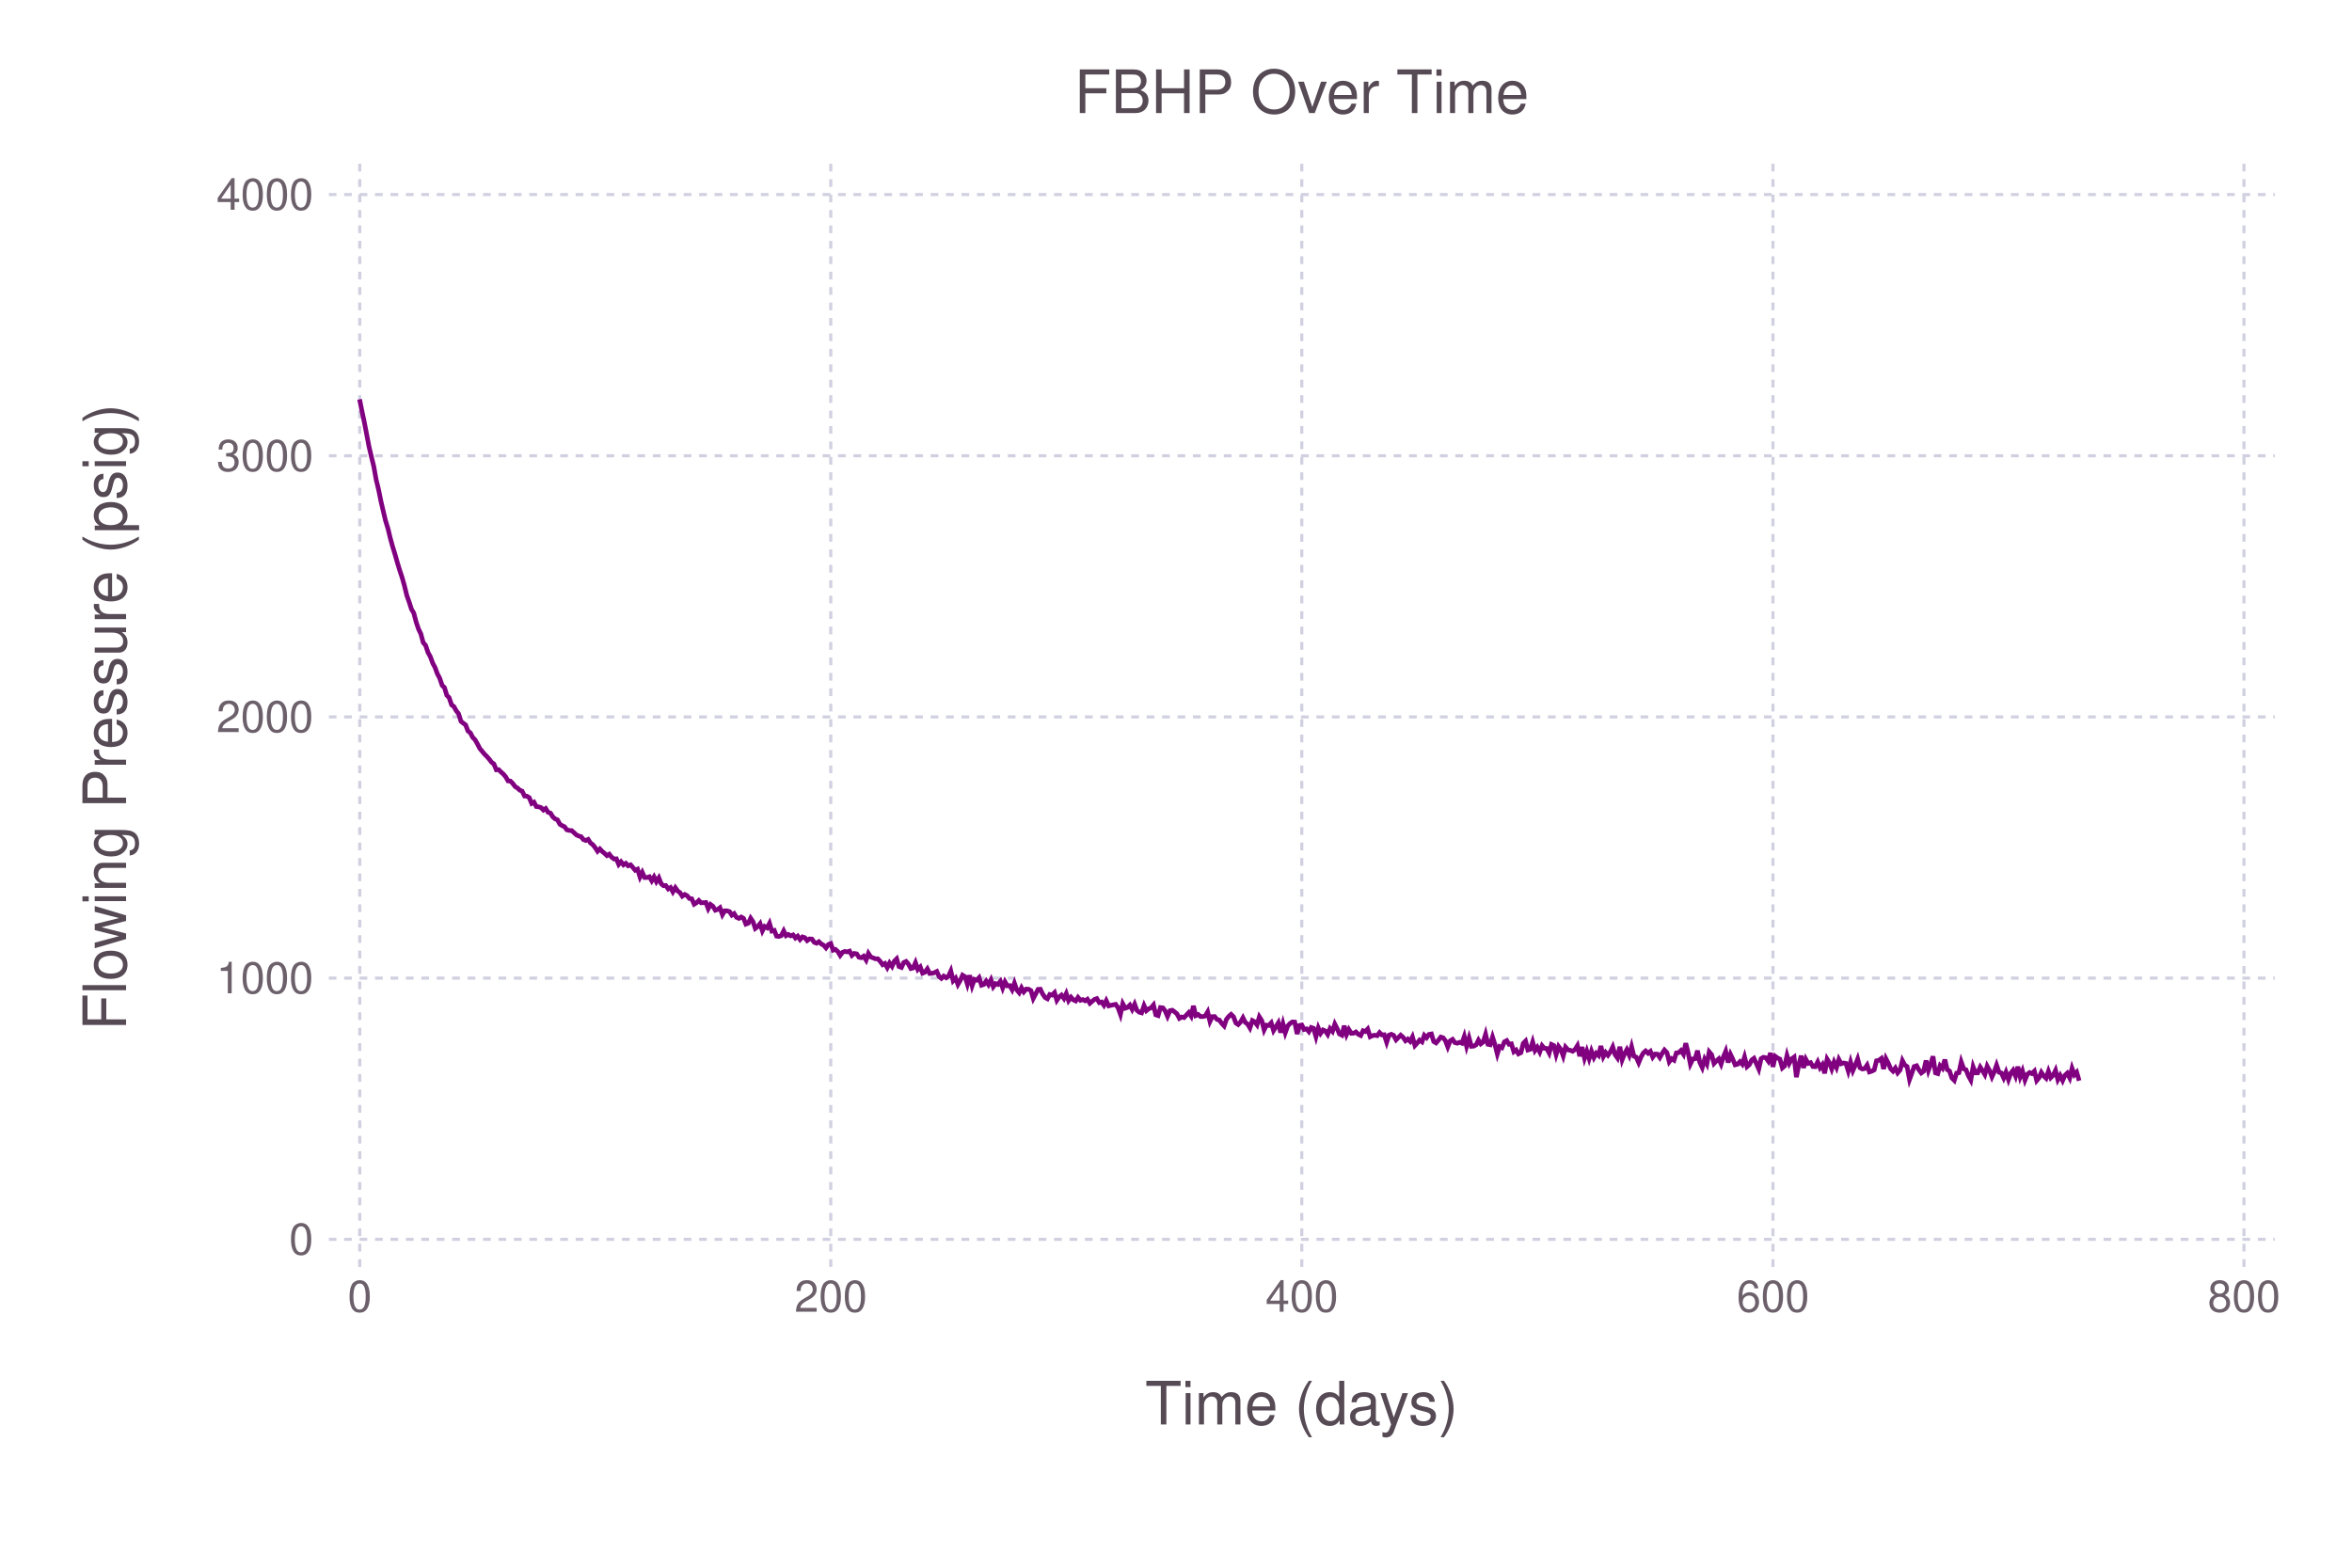
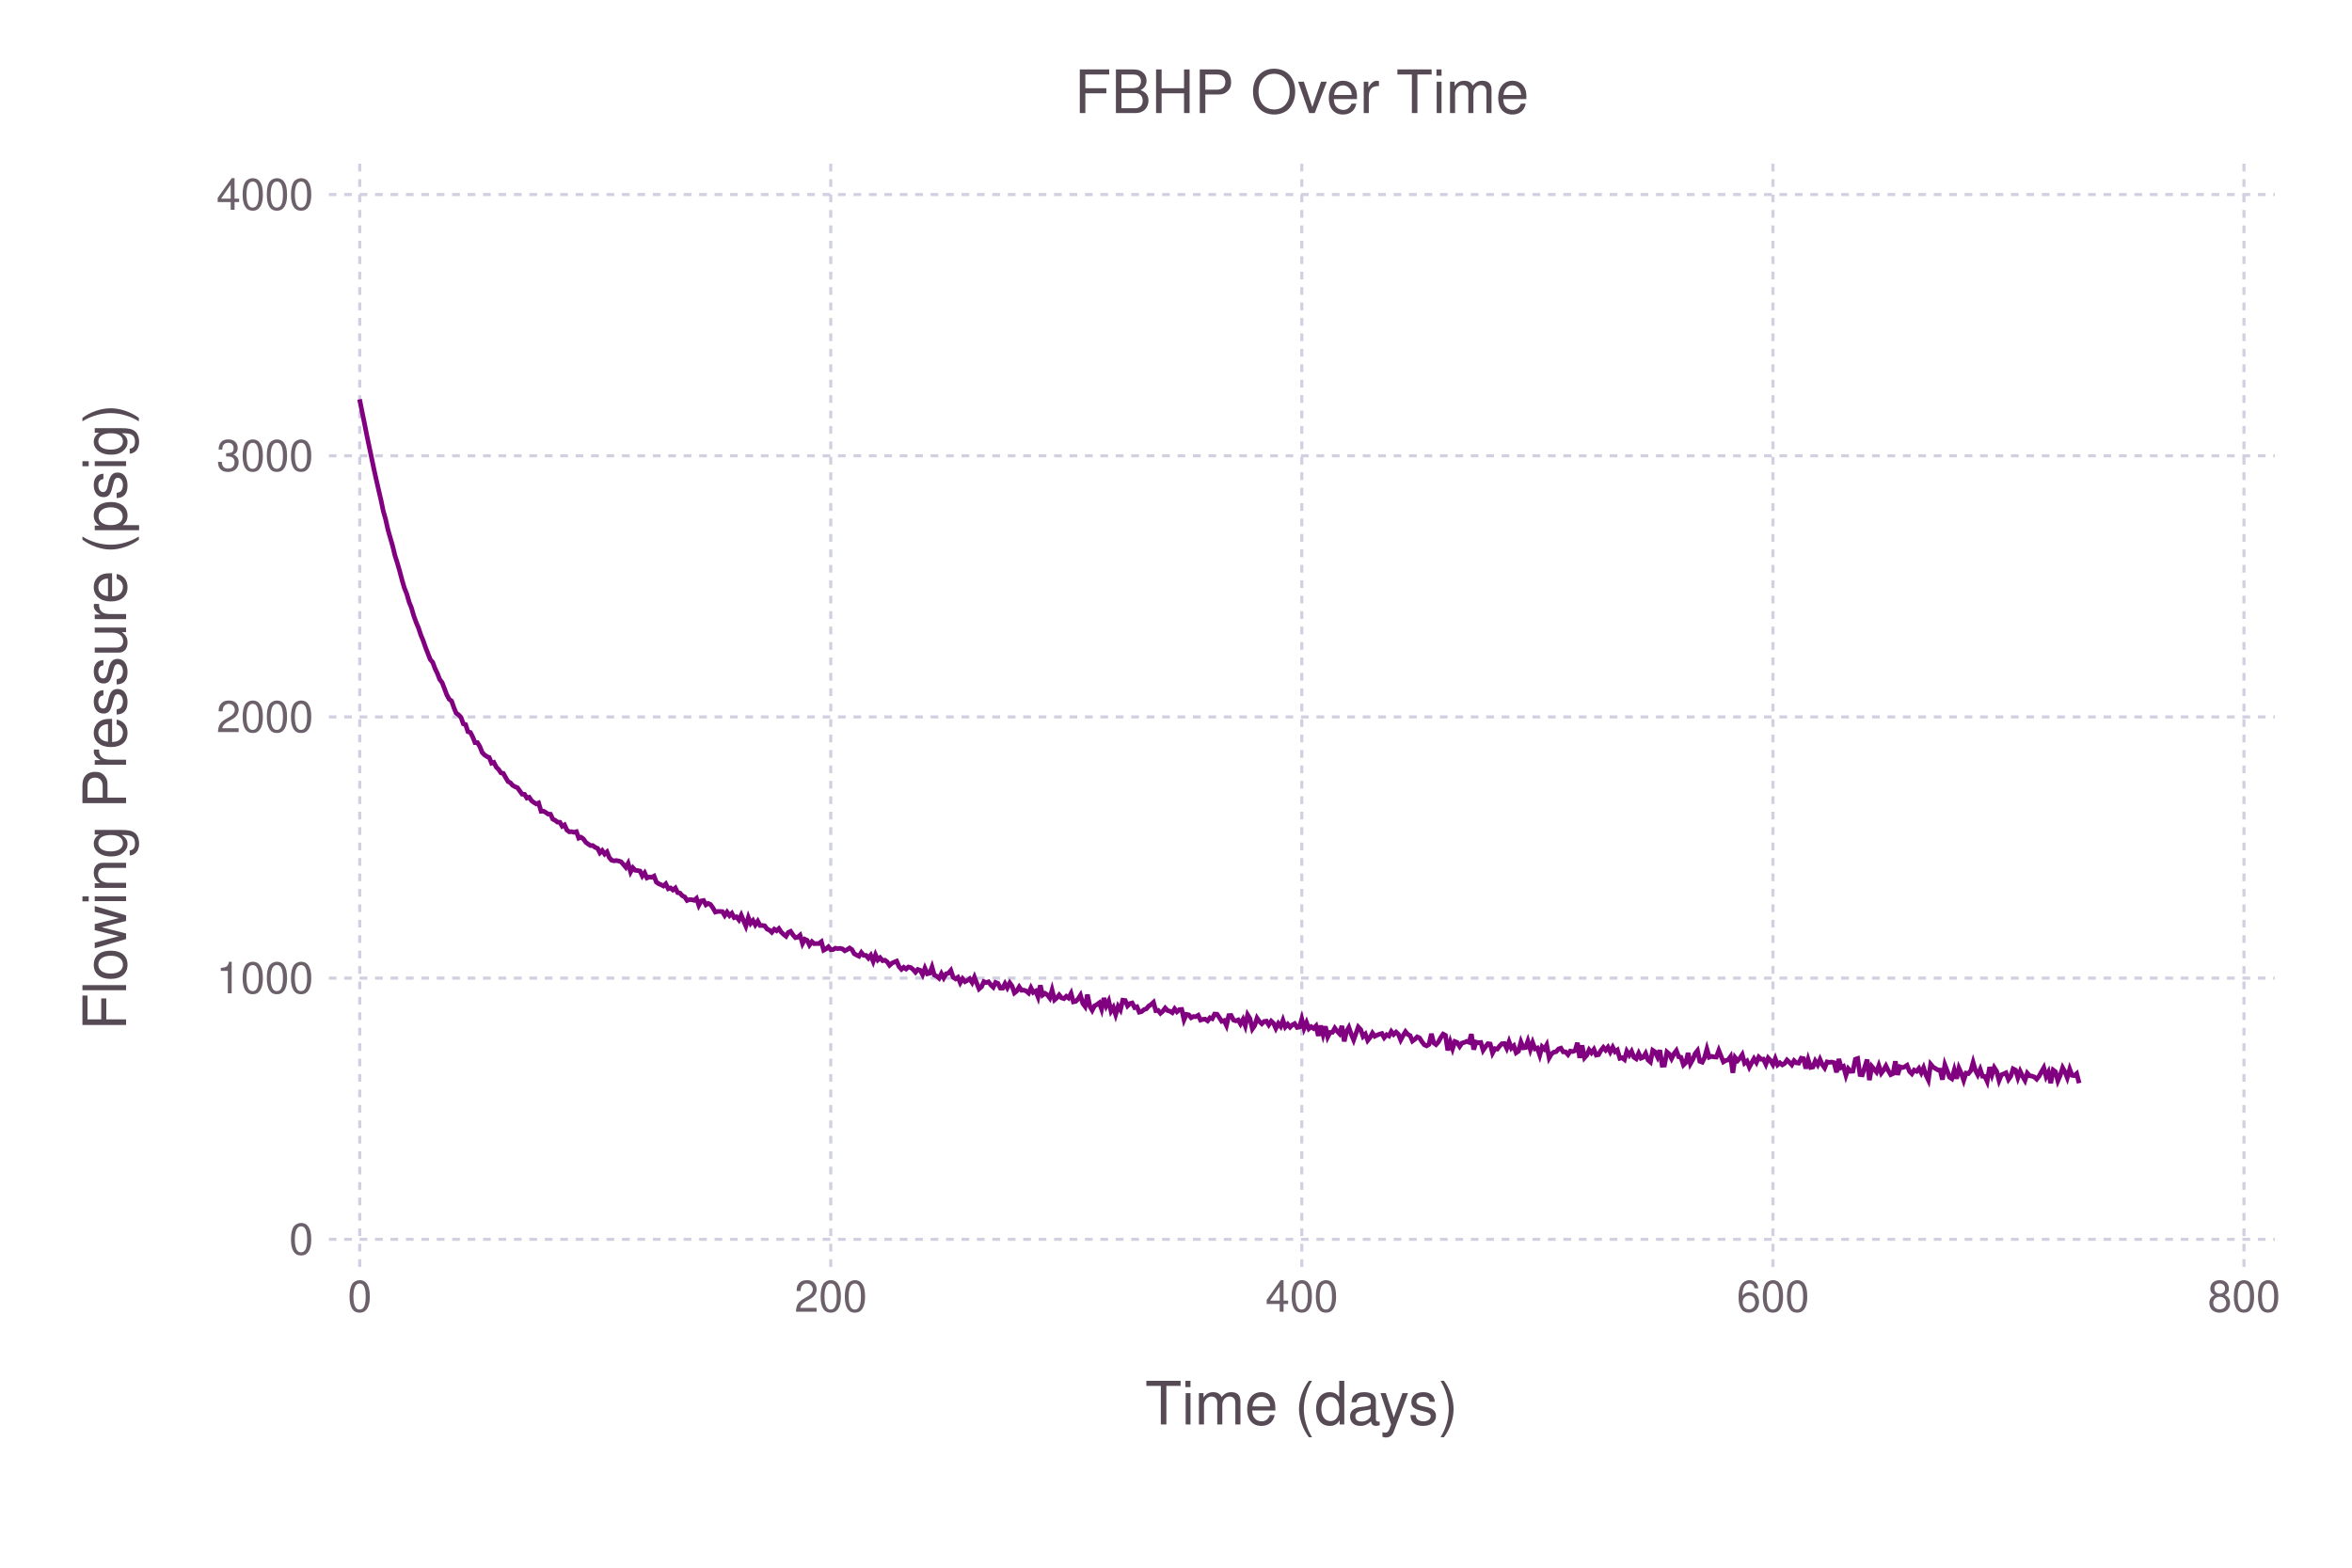
<svg xmlns="http://www.w3.org/2000/svg" version="1.2" width="152.4mm" height="101.6mm" viewBox="0 0 152.4 101.6" stroke="none" fill="#000000" stroke-width="0.3" font-size="3.88">
  <defs>
    <marker id="arrow" markerWidth="15" markerHeight="7" refX="5" refY="3.5" orient="auto" markerUnits="strokeWidth">
      <path d="M0,0 L15,3.5 L0,7 z" stroke="context-stroke" fill="context-stroke" />
    </marker>
  </defs>
-   <g class="plotroot xscalable yscalable" id="img-1de71e93-1">
-     <g font-size="3.88" font-family="'PT Sans','Helvetica Neue','Helvetica',sans-serif" fill="#564A55" stroke="#000000" stroke-opacity="0.000" id="img-1de71e93-2">
+   <g class="plotroot xscalable yscalable" id="img-34f6534d-1">
+     <g font-size="3.88" font-family="'PT Sans','Helvetica Neue','Helvetica',sans-serif" fill="#564A55" stroke="#000000" stroke-opacity="0.000" id="img-34f6534d-2">
      <g transform="translate(84.35,89.99)">
        <g class="primitive">
          <text text-anchor="middle" dy="0.6em">Time (days)</text>
        </g>
      </g>
    </g>
-     <g class="guide xlabels" font-size="2.82" font-family="'PT Sans Caption','Helvetica Neue','Helvetica',sans-serif" fill="#6C606B" id="img-1de71e93-3">
+     <g class="guide xlabels" font-size="2.82" font-family="'PT Sans Caption','Helvetica Neue','Helvetica',sans-serif" fill="#6C606B" id="img-34f6534d-3">
      <g transform="translate(23.31,83.32)">
        <g class="primitive">
          <text text-anchor="middle" dy="0.6em">0</text>
        </g>
      </g>
      <g transform="translate(53.83,83.32)">
        <g class="primitive">
          <text text-anchor="middle" dy="0.6em">200</text>
        </g>
      </g>
      <g transform="translate(84.35,83.32)">
        <g class="primitive">
          <text text-anchor="middle" dy="0.6em">400</text>
        </g>
      </g>
      <g transform="translate(114.88,83.32)">
        <g class="primitive">
          <text text-anchor="middle" dy="0.6em">600</text>
        </g>
      </g>
      <g transform="translate(145.4,83.32)">
        <g class="primitive">
          <text text-anchor="middle" dy="0.6em">800</text>
        </g>
      </g>
    </g>
-     <g clip-path="url(#img-1de71e93-4)">
-       <g id="img-1de71e93-5">
-         <g pointer-events="visible" fill="#000000" fill-opacity="0.000" stroke="#000000" stroke-opacity="0.000" class="guide background" id="img-1de71e93-6">
-           <g transform="translate(84.35,46.46)" id="img-1de71e93-7">
+     <g clip-path="url(#img-34f6534d-4)">
+       <g id="img-34f6534d-5">
+         <g pointer-events="visible" fill="#000000" fill-opacity="0.000" stroke="#000000" stroke-opacity="0.000" class="guide background" id="img-34f6534d-6">
+           <g transform="translate(84.35,46.46)" id="img-34f6534d-7">
            <path d="M-63.05,-35.85 L 63.05 -35.85 63.05 35.85 -63.05 35.85 z" class="primitive" />
          </g>
        </g>
-         <g class="guide ygridlines xfixed" stroke-dasharray="0.5,0.5" stroke-width="0.2" stroke="#D0D0E0" id="img-1de71e93-8">
-           <g transform="translate(84.35,80.32)" id="img-1de71e93-9">
+         <g class="guide ygridlines xfixed" stroke-dasharray="0.5,0.5" stroke-width="0.2" stroke="#D0D0E0" id="img-34f6534d-8">
+           <g transform="translate(84.35,80.32)" id="img-34f6534d-9">
            <path fill="none" d="M-63.05,0 L 63.05 0" class="primitive" />
          </g>
-           <g transform="translate(84.35,63.39)" id="img-1de71e93-10">
+           <g transform="translate(84.35,63.39)" id="img-34f6534d-10">
            <path fill="none" d="M-63.05,0 L 63.05 0" class="primitive" />
          </g>
-           <g transform="translate(84.35,46.46)" id="img-1de71e93-11">
+           <g transform="translate(84.35,46.46)" id="img-34f6534d-11">
            <path fill="none" d="M-63.05,0 L 63.05 0" class="primitive" />
          </g>
-           <g transform="translate(84.35,29.54)" id="img-1de71e93-12">
+           <g transform="translate(84.35,29.54)" id="img-34f6534d-12">
            <path fill="none" d="M-63.05,0 L 63.05 0" class="primitive" />
          </g>
-           <g transform="translate(84.35,12.61)" id="img-1de71e93-13">
+           <g transform="translate(84.35,12.61)" id="img-34f6534d-13">
            <path fill="none" d="M-63.05,0 L 63.05 0" class="primitive" />
          </g>
        </g>
-         <g class="guide xgridlines yfixed" stroke-dasharray="0.5,0.5" stroke-width="0.2" stroke="#D0D0E0" id="img-1de71e93-14">
-           <g transform="translate(23.31,46.46)" id="img-1de71e93-15">
+         <g class="guide xgridlines yfixed" stroke-dasharray="0.5,0.5" stroke-width="0.2" stroke="#D0D0E0" id="img-34f6534d-14">
+           <g transform="translate(23.31,46.46)" id="img-34f6534d-15">
            <path fill="none" d="M0,-35.85 L 0 35.85" class="primitive" />
          </g>
-           <g transform="translate(53.83,46.46)" id="img-1de71e93-16">
+           <g transform="translate(53.83,46.46)" id="img-34f6534d-16">
            <path fill="none" d="M0,-35.85 L 0 35.85" class="primitive" />
          </g>
-           <g transform="translate(84.35,46.46)" id="img-1de71e93-17">
+           <g transform="translate(84.35,46.46)" id="img-34f6534d-17">
            <path fill="none" d="M0,-35.85 L 0 35.85" class="primitive" />
          </g>
-           <g transform="translate(114.88,46.46)" id="img-1de71e93-18">
+           <g transform="translate(114.88,46.46)" id="img-34f6534d-18">
            <path fill="none" d="M0,-35.85 L 0 35.85" class="primitive" />
          </g>
-           <g transform="translate(145.4,46.46)" id="img-1de71e93-19">
+           <g transform="translate(145.4,46.46)" id="img-34f6534d-19">
            <path fill="none" d="M0,-35.85 L 0 35.85" class="primitive" />
          </g>
        </g>
-         <g class="plotpanel" id="img-1de71e93-20">
-           <g stroke-width="0.3" fill="#000000" fill-opacity="0.000" class="geometry" id="img-1de71e93-21">
-             <g class="color_RGB{N0f8}(0.502,0.0,0.502)" stroke-dasharray="none" stroke="#800080" id="img-1de71e93-22">
-               <g transform="translate(79.01,62.85)" id="img-1de71e93-23">
-                 <path fill="none" d="M-55.71,-36.97 L -55.55 -36.17 -55.4 -35.47 -55.25 -34.69 -55.1 -33.91 -54.94 -33.23 -54.79 -32.62 -54.64 -31.78 -54.48 -31.12 -54.33 -30.38 -54.18 -29.74 -54.03 -29.11 -53.87 -28.59 -53.72 -27.97 -53.57 -27.43 -53.42 -26.94 -53.26 -26.38 -53.11 -25.89 -52.96 -25.44 -52.81 -24.91 -52.65 -24.26 -52.5 -23.84 -52.35 -23.37 -52.2 -23.12 -52.04 -22.52 -51.89 -22.08 -51.74 -21.77 -51.59 -21.21 -51.43 -21.02 -51.28 -20.57 -51.13 -20.3 -50.97 -19.87 -50.82 -19.59 -50.67 -19.18 -50.52 -18.9 -50.36 -18.43 -50.21 -18.29 -50.06 -17.79 -49.91 -17.64 -49.75 -17.17 -49.6 -17.06 -49.45 -16.79 -49.3 -16.6 -49.14 -16.1 -48.99 -15.98 -48.84 -15.87 -48.69 -15.48 -48.53 -15.35 -48.38 -15.06 -48.23 -14.91 -48.07 -14.63 -47.92 -14.34 -47.77 -14.16 -47.62 -13.98 -47.46 -13.82 -47.31 -13.65 -47.16 -13.45 -47.01 -13.34 -46.85 -12.96 -46.7 -12.97 -46.55 -12.82 -46.4 -12.69 -46.24 -12.5 -46.09 -12.24 -45.94 -12.23 -45.79 -12.08 -45.63 -11.87 -45.48 -11.78 -45.33 -11.64 -45.18 -11.58 -45.02 -11.26 -44.87 -11.25 -44.72 -11.16 -44.56 -10.78 -44.41 -10.86 -44.26 -10.58 -44.11 -10.56 -43.95 -10.51 -43.8 -10.35 -43.65 -10.45 -43.5 -10.21 -43.34 -10.15 -43.19 -9.91 -43.04 -9.78 -42.89 -9.72 -42.73 -9.43 -42.58 -9.34 -42.43 -9.27 -42.28 -9.07 -42.12 -9.03 -41.97 -9.02 -41.82 -8.89 -41.66 -8.74 -41.51 -8.67 -41.36 -8.63 -41.21 -8.44 -41.05 -8.38 -40.9 -8.45 -40.75 -8.22 -40.6 -8.11 -40.44 -7.91 -40.29 -7.68 -40.14 -7.83 -39.99 -7.67 -39.83 -7.54 -39.68 -7.4 -39.53 -7.49 -39.38 -7.3 -39.22 -7.18 -39.07 -7.19 -38.92 -6.83 -38.77 -7 -38.61 -6.8 -38.46 -6.9 -38.31 -6.74 -38.15 -6.8 -38 -6.63 -37.85 -6.45 -37.7 -6.52 -37.54 -6.01 -37.39 -6.31 -37.24 -5.98 -37.09 -5.98 -36.93 -6.03 -36.78 -5.77 -36.63 -6.02 -36.48 -5.71 -36.32 -5.96 -36.17 -5.58 -36.02 -5.45 -35.87 -5.46 -35.71 -5.24 -35.56 -5.33 -35.41 -5.05 -35.25 -5.32 -35.1 -5.11 -34.95 -5 -34.8 -4.77 -34.64 -4.88 -34.49 -4.8 -34.34 -4.62 -34.19 -4.6 -34.03 -4.25 -33.88 -4.34 -33.73 -4.49 -33.58 -4.34 -33.42 -4.35 -33.27 -4.36 -33.12 -3.96 -32.97 -4.23 -32.81 -4.11 -32.66 -3.86 -32.51 -3.91 -32.36 -4.02 -32.2 -3.57 -32.05 -3.82 -31.9 -3.82 -31.74 -3.77 -31.59 -3.54 -31.44 -3.64 -31.29 -3.4 -31.13 -3.33 -30.98 -3.42 -30.83 -3.33 -30.68 -2.96 -30.52 -3.02 -30.37 -3.34 -30.22 -3.12 -30.07 -2.68 -29.91 -2.8 -29.76 -2.99 -29.61 -2.52 -29.46 -2.81 -29.3 -2.72 -29.15 -3.01 -29 -2.51 -28.84 -2.55 -28.69 -2.18 -28.54 -2.16 -28.39 -2.21 -28.23 -2.52 -28.08 -2.21 -27.93 -2.29 -27.78 -2.2 -27.62 -2.26 -27.47 -2.06 -27.32 -2.18 -27.17 -1.96 -27.01 -2.13 -26.86 -2.08 -26.71 -1.89 -26.56 -2 -26.4 -1.99 -26.25 -1.78 -26.1 -1.72 -25.95 -1.82 -25.79 -1.67 -25.64 -1.59 -25.49 -1.42 -25.33 -1.64 -25.18 -1.7 -25.03 -1.27 -24.88 -1.32 -24.72 -1.18 -24.57 -0.93 -24.42 -1.13 -24.27 -1.19 -24.11 -1.16 -23.96 -1.21 -23.81 -0.93 -23.66 -1.06 -23.5 -1.03 -23.35 -0.81 -23.2 -0.78 -23.05 -0.88 -22.89 -0.63 -22.74 -1.06 -22.59 -0.83 -22.43 -0.77 -22.28 -0.71 -22.13 -0.71 -21.98 -0.55 -21.82 -0.33 -21.67 -0.41 -21.52 -0.14 -21.37 -0.44 -21.21 -0.22 -21.06 -0.56 -20.91 -0.71 -20.76 -0.21 -20.6 -0.15 -20.45 -0.47 -20.3 -0.54 -20.15 -0.37 -19.99 -0.08 -19.84 -0.12 -19.69 -0.46 -19.54 -0.02 -19.38 -0.18 -19.23 0.22 -19.08 0.16 -18.92 -0.06 -18.77 0.24 -18.62 0.23 -18.47 0.19 -18.31 0.11 -18.16 0.44 -18.01 0.56 -17.86 0.41 -17.7 0.52 -17.55 0.41 -17.4 0.08 -17.25 0.71 -17.09 0.54 -16.94 0.95 -16.79 0.69 -16.64 0.35 -16.48 0.45 -16.33 0.93 -16.18 0.36 -16.02 1.04 -15.87 0.62 -15.72 0.67 -15.57 0.51 -15.41 1 -15.26 0.95 -15.11 0.73 -14.96 0.96 -14.8 0.65 -14.65 1.1 -14.5 0.9 -14.35 0.95 -14.19 0.75 -14.04 1.18 -13.89 0.78 -13.74 1.04 -13.58 1.03 -13.43 1.29 -13.28 0.87 -13.13 1.3 -12.97 1.49 -12.82 1.17 -12.67 1.43 -12.51 1.25 -12.36 1.26 -12.21 1.35 -12.06 1.86 -11.9 1.56 -11.75 1.27 -11.6 1.26 -11.45 1.57 -11.29 1.8 -11.14 1.88 -10.99 1.6 -10.84 1.64 -10.68 1.48 -10.53 1.98 -10.38 1.76 -10.23 1.64 -10.07 1.86 -9.92 1.54 -9.77 2 -9.61 1.78 -9.46 1.95 -9.31 2.02 -9.16 1.79 -9 1.98 -8.85 1.93 -8.7 2.01 -8.55 1.91 -8.39 2.17 -8.24 2.04 -8.09 1.92 -7.94 1.87 -7.78 2.13 -7.63 2.09 -7.48 2.3 -7.33 2 -7.17 2.34 -7.02 2.3 -6.87 2.27 -6.72 2.24 -6.56 2.47 -6.41 2.89 -6.26 2.2 -6.1 2.49 -5.95 2.44 -5.8 2.29 -5.65 2.57 -5.49 2.23 -5.34 2.63 -5.19 2.75 -5.04 2.79 -4.88 2.32 -4.73 2.65 -4.58 2.53 -4.43 2.47 -4.27 2.28 -4.12 2.92 -3.97 2.97 -3.82 2.45 -3.66 2.47 -3.51 2.67 -3.36 3.02 -3.2 2.65 -3.05 2.62 -2.9 2.73 -2.75 2.85 -2.59 3.15 -2.44 3.06 -2.29 3.1 -2.14 2.94 -1.98 2.77 -1.83 3 -1.68 2.34 -1.53 2.97 -1.37 2.9 -1.22 3.03 -1.07 3.03 -0.92 3 -0.76 2.73 -0.61 3.35 -0.46 3.04 -0.31 3.03 -0.15 3.22 0 3.26 0.15 3.47 0.31 3.64 0.46 3.21 0.61 3.02 0.76 2.89 0.92 3.05 1.07 3.45 1.22 3.55 1.37 3.39 1.53 3.11 1.68 3.41 1.83 3.52 1.98 3.77 2.14 3.29 2.29 3.37 2.44 3.57 2.59 3.05 2.75 3.3 2.9 3.9 3.05 3.59 3.2 3.61 3.36 3.44 3.51 3.94 3.66 3.7 3.82 3.44 3.97 4.07 4.12 3.5 4.27 4.08 4.43 3.64 4.58 3.48 4.73 3.38 4.88 3.39 5.04 4.16 5.19 3.61 5.34 3.58 5.49 3.87 5.65 3.83 5.8 4.01 5.95 3.74 6.1 3.79 6.26 4.34 6.41 3.77 6.56 4.12 6.72 3.9 6.87 3.97 7.02 4.19 7.17 3.81 7.33 3.99 7.48 3.52 7.63 3.81 7.78 4.16 7.94 4.24 8.09 3.63 8.24 4.2 8.39 3.87 8.55 4.12 8.7 4.11 8.85 4.03 9 4.18 9.16 4.26 9.31 3.95 9.46 4 9.61 3.84 9.77 4.34 9.92 4.27 10.07 4.24 10.23 4.27 10.38 4.07 10.53 4.22 10.68 4.21 10.84 4.7 10.99 4.24 11.14 4.18 11.29 4.25 11.45 4.54 11.6 4.39 11.75 4.24 11.9 4.37 12.06 4.6 12.21 4.49 12.36 4.64 12.51 4.35 12.67 4.91 12.82 4.75 12.97 4.56 13.13 4.67 13.28 4.25 13.43 4.4 13.58 4.19 13.74 4.16 13.89 4.65 14.04 4.74 14.19 4.57 14.35 4.36 14.5 4.41 14.65 4.6 14.8 5 14.96 4.6 15.11 4.51 15.26 4.72 15.41 4.76 15.57 4.7 15.72 4.76 15.87 4.32 16.02 4.96 16.18 4.42 16.33 4.96 16.48 4.95 16.64 4.86 16.79 4.56 16.94 4.8 17.09 4.69 17.25 4.18 17.4 4.83 17.55 4.86 17.7 4.36 17.86 4.86 18.01 5.46 18.16 4.98 18.31 5.05 18.47 4.67 18.62 4.59 18.77 4.83 18.92 4.8 19.08 5.31 19.23 5.2 19.38 5.45 19.54 5.37 19.69 4.77 19.84 4.62 19.99 5.2 20.15 5.15 20.3 4.68 20.45 5.23 20.6 5.02 20.76 5.33 20.91 4.92 21.06 5.09 21.21 5.1 21.37 5.4 21.52 4.84 21.67 4.91 21.82 5.5 21.98 4.97 22.13 5.17 22.28 5.59 22.43 5.01 22.59 5.19 22.74 5.22 22.89 5.28 23.05 5.16 23.2 4.92 23.35 5.6 23.5 5.01 23.66 5.73 23.81 5.28 23.96 5.76 24.11 5.27 24.27 5.69 24.42 5.41 24.57 5.55 24.72 4.94 24.88 5.63 25.03 5.36 25.18 5.54 25.33 5.33 25.49 5 25.64 5.5 25.79 5.71 25.95 4.99 26.1 5.83 26.25 5.45 26.4 5.18 26.56 5.54 26.71 4.99 26.86 5.6 27.01 5.66 27.17 6.02 27.32 5.66 27.47 5.39 27.62 5.26 27.78 5.41 27.93 5.29 28.08 5.66 28.23 5.46 28.39 5.47 28.54 5.69 28.69 5.42 28.84 5.2 29 5.37 29.15 5.96 29.3 5.76 29.46 5.86 29.61 5.39 29.76 5.37 29.91 5.23 30.07 5.47 30.22 4.76 30.37 5.36 30.52 6.11 30.68 5.78 30.83 5.76 30.98 5.24 31.13 6 31.29 6.34 31.44 5.81 31.59 6.1 31.74 5.32 31.9 5.51 32.05 6.07 32.2 5.91 32.36 5.77 32.51 6.11 32.66 5.64 32.81 5.28 32.97 6.01 33.12 5.49 33.27 5.8 33.42 6.16 33.58 6.12 33.73 5.96 33.88 6.12 34.03 5.65 34.19 6.28 34.34 6.15 34.49 5.85 34.64 5.74 34.8 6.09 34.95 6.43 35.1 5.76 35.25 5.67 35.41 5.7 35.56 5.91 35.71 5.39 35.87 6.29 36.02 5.61 36.17 5.72 36.32 5.79 36.48 6.36 36.63 6.23 36.78 5.56 36.93 6.06 37.09 5.77 37.24 5.66 37.39 6.96 37.54 6.17 37.7 5.57 37.85 6.36 38 5.8 38.15 6.07 38.31 6.02 38.46 6.27 38.61 6.28 38.77 5.97 38.92 6.35 39.07 6.15 39.22 6.71 39.38 5.79 39.53 6.03 39.68 6.43 39.83 5.98 39.99 6.33 40.14 5.81 40.29 6.09 40.44 6.04 40.6 6.07 40.75 6.56 40.9 5.99 41.05 6.53 41.21 6.17 41.36 5.78 41.51 6.35 41.66 6.43 41.82 6.4 41.97 6.18 42.12 6.62 42.28 6.57 42.43 6.49 42.58 5.9 42.73 5.87 42.89 5.75 43.04 6.43 43.19 5.76 43.34 6.05 43.5 6.42 43.65 6.57 43.8 6.37 43.95 6.68 44.11 6.49 44.26 5.89 44.41 6.17 44.56 6.27 44.72 7.11 44.87 6.7 45.02 6.27 45.18 6.22 45.33 6.49 45.48 6.69 45.63 6.58 45.79 5.88 45.94 6.53 46.09 6.12 46.24 5.61 46.4 6.68 46.55 6.73 46.7 6.22 46.85 6.38 47.01 5.82 47.16 6.47 47.31 6.56 47.46 7.01 47.62 7.17 47.77 6.7 47.92 6.67 48.07 5.97 48.23 6.42 48.38 6.48 48.53 6.86 48.69 7.15 48.84 6.29 48.99 6.68 49.14 6.68 49.3 6.31 49.45 6.54 49.6 6.79 49.75 6.25 49.91 6.54 50.06 6.94 50.21 6.61 50.36 6.18 50.52 6.64 50.67 6.69 50.82 7.01 50.97 6.64 51.13 7.12 51.28 6.7 51.43 6.51 51.59 6.89 51.74 6.28 51.89 6.94 52.04 6.56 52.2 7.15 52.35 6.78 52.5 6.66 52.65 6.73 52.81 6.57 52.96 7.18 53.11 7 53.26 6.65 53.42 6.89 53.57 7.03 53.72 6.58 53.87 6.99 54.03 6.83 54.18 6.52 54.33 7.12 54.48 6.85 54.64 7.18 54.79 6.84 54.94 6.7 55.1 7.01 55.25 6.39 55.4 6.8 55.55 6.64 55.71 7.19" class="primitive" />
+         <g class="plotpanel" id="img-34f6534d-20">
+           <g stroke-width="0.3" fill="#000000" fill-opacity="0.000" class="geometry" id="img-34f6534d-21">
+             <g class="color_RGB{N0f8}(0.502,0.0,0.502)" stroke-dasharray="none" stroke="#800080" id="img-34f6534d-22">
+               <g transform="translate(79.01,62.87)" id="img-34f6534d-23">
+                 <path fill="none" d="M-55.71,-36.99 L -55.55 -36.19 -55.4 -35.46 -55.25 -34.7 -55.1 -33.99 -54.94 -33.23 -54.79 -32.51 -54.64 -31.83 -54.48 -31.13 -54.33 -30.49 -54.18 -29.77 -54.03 -29.24 -53.87 -28.53 -53.72 -28.01 -53.57 -27.49 -53.42 -26.87 -53.26 -26.37 -53.11 -25.85 -52.96 -25.28 -52.81 -24.77 -52.65 -24.37 -52.5 -23.85 -52.35 -23.48 -52.2 -22.96 -52.04 -22.52 -51.89 -22.17 -51.74 -21.71 -51.59 -21.35 -51.43 -20.89 -51.28 -20.51 -51.13 -20.13 -50.97 -19.94 -50.82 -19.54 -50.67 -19.23 -50.52 -18.84 -50.36 -18.63 -50.21 -18.24 -50.06 -17.84 -49.91 -17.56 -49.75 -17.44 -49.6 -17.01 -49.45 -16.65 -49.3 -16.55 -49.14 -16.38 -48.99 -15.96 -48.84 -15.91 -48.69 -15.45 -48.53 -15.4 -48.38 -15.11 -48.23 -14.74 -48.07 -14.74 -47.92 -14.49 -47.77 -14.11 -47.62 -13.95 -47.46 -13.84 -47.31 -13.78 -47.16 -13.41 -47.01 -13.46 -46.85 -13.15 -46.7 -13 -46.55 -12.78 -46.4 -12.75 -46.24 -12.47 -46.09 -12.22 -45.94 -12.14 -45.79 -11.97 -45.63 -11.88 -45.48 -11.82 -45.33 -11.61 -45.18 -11.4 -45.02 -11.39 -44.87 -11.15 -44.72 -11.2 -44.56 -10.97 -44.41 -10.86 -44.26 -10.77 -44.11 -10.83 -43.95 -10.29 -43.8 -10.3 -43.65 -10.22 -43.5 -10.11 -43.34 -10.1 -43.19 -9.78 -43.04 -9.71 -42.89 -9.59 -42.73 -9.58 -42.58 -9.32 -42.43 -9.41 -42.28 -9.08 -42.12 -8.96 -41.97 -8.97 -41.82 -8.93 -41.66 -8.97 -41.51 -8.55 -41.36 -8.61 -41.21 -8.5 -41.05 -8.28 -40.9 -8.17 -40.75 -8.07 -40.6 -8.07 -40.44 -7.95 -40.29 -7.89 -40.14 -7.6 -39.99 -7.75 -39.83 -7.52 -39.68 -7.66 -39.53 -7.29 -39.38 -7.12 -39.22 -7.08 -39.07 -7.1 -38.92 -7.07 -38.77 -7.02 -38.61 -6.84 -38.46 -6.66 -38.31 -6.92 -38.15 -6.36 -38 -6.63 -37.85 -6.47 -37.7 -6.45 -37.54 -6.42 -37.39 -6.1 -37.24 -6.3 -37.09 -5.97 -36.93 -6.03 -36.78 -6.01 -36.63 -6.09 -36.48 -5.7 -36.32 -5.59 -36.17 -5.53 -36.02 -5.45 -35.87 -5.59 -35.71 -5.27 -35.56 -5.32 -35.41 -5.19 -35.25 -5.32 -35.1 -5.02 -34.95 -4.99 -34.8 -4.82 -34.64 -4.74 -34.49 -4.51 -34.34 -4.57 -34.19 -4.56 -34.03 -4.52 -33.88 -4.65 -33.73 -4.2 -33.58 -4.48 -33.42 -4.51 -33.27 -4.23 -33.12 -4.32 -32.97 -4.25 -32.81 -4.02 -32.66 -3.76 -32.51 -3.8 -32.36 -3.8 -32.2 -3.79 -32.05 -3.54 -31.9 -3.76 -31.74 -3.53 -31.59 -3.68 -31.44 -3.4 -31.29 -3.45 -31.13 -3.25 -30.98 -3.56 -30.83 -3.2 -30.68 -2.85 -30.52 -3.41 -30.37 -3.03 -30.22 -3.21 -30.07 -2.93 -29.91 -3.17 -29.76 -2.89 -29.61 -2.89 -29.46 -2.87 -29.3 -2.65 -29.15 -2.59 -29 -2.45 -28.84 -2.65 -28.69 -2.55 -28.54 -2.69 -28.39 -2.46 -28.23 -2.31 -28.08 -2.19 -27.93 -2.44 -27.78 -2.51 -27.62 -2.27 -27.47 -2.1 -27.32 -2.13 -27.17 -2.26 -27.01 -1.72 -26.86 -2 -26.71 -1.93 -26.56 -1.62 -26.4 -1.84 -26.25 -1.71 -26.1 -1.72 -25.95 -1.72 -25.79 -1.84 -25.64 -1.29 -25.49 -1.37 -25.33 -1.51 -25.18 -1.32 -25.03 -1.33 -24.88 -1.42 -24.72 -1.39 -24.57 -1.41 -24.42 -1.37 -24.27 -1.25 -24.11 -1.33 -23.96 -1.43 -23.81 -1.33 -23.66 -1.06 -23.5 -0.97 -23.35 -0.9 -23.2 -1.14 -23.05 -0.96 -22.89 -0.95 -22.74 -0.77 -22.59 -0.96 -22.43 -0.56 -22.28 -0.99 -22.13 -0.66 -21.98 -0.8 -21.82 -0.61 -21.67 -0.64 -21.52 -0.53 -21.37 -0.31 -21.21 -0.45 -21.06 -0.52 -20.91 -0.58 -20.76 -0.23 -20.6 -0.05 -20.45 -0.18 -20.3 -0.07 -20.15 -0.2 -19.99 -0.16 -19.84 -0.03 -19.69 0.14 -19.54 -0.04 -19.38 0.02 -19.23 0.3 -19.08 -0.12 -18.92 0.24 -18.77 0.2 -18.62 -0.2 -18.47 0.32 -18.31 0.4 -18.16 0.53 -18.01 0.23 -17.86 0.51 -17.7 0.24 -17.55 0.2 -17.4 0.02 -17.25 0.46 -17.09 0.57 -16.94 0.47 -16.79 0.82 -16.64 0.56 -16.48 0.75 -16.33 0.67 -16.18 0.56 -16.02 0.81 -15.87 0.46 -15.72 0.85 -15.57 1.22 -15.41 1.08 -15.26 0.75 -15.11 0.81 -14.96 0.76 -14.8 0.97 -14.65 1.11 -14.5 0.8 -14.35 0.86 -14.19 1.17 -14.04 1.17 -13.89 0.88 -13.74 1.15 -13.58 0.83 -13.43 1.04 -13.28 1.48 -13.13 1.36 -12.97 1.09 -12.82 1.31 -12.67 1.3 -12.51 1.36 -12.36 1.49 -12.21 1.15 -12.06 1.45 -11.9 1.36 -11.75 1.74 -11.6 0.99 -11.45 1.62 -11.29 1.51 -11.14 1.61 -10.99 1.81 -10.84 1.29 -10.68 1.93 -10.53 1.8 -10.38 1.61 -10.23 1.8 -10.07 1.85 -9.92 1.7 -9.77 1.81 -9.61 1.51 -9.46 2.06 -9.31 2.03 -9.16 1.88 -9 1.63 -8.85 2.16 -8.7 2.36 -8.55 1.59 -8.39 2.35 -8.24 2.61 -8.09 2.32 -7.94 2.24 -7.78 2.12 -7.63 2.54 -7.48 1.81 -7.33 2.32 -7.17 2 -7.02 2.66 -6.87 2.42 -6.72 2.89 -6.56 2.35 -6.41 2.58 -6.26 1.95 -6.1 1.97 -5.95 2.32 -5.8 2.17 -5.65 2.13 -5.49 2.43 -5.34 2.38 -5.19 2.73 -5.04 2.69 -4.88 2.56 -4.73 2.51 -4.58 2.33 -4.43 2.24 -4.27 2.09 -4.12 2.63 -3.97 2.61 -3.82 2.8 -3.66 2.66 -3.51 2.46 -3.36 2.62 -3.2 2.67 -3.05 2.76 -2.9 2.51 -2.75 2.7 -2.59 2.56 -2.44 2.55 -2.29 3.22 -2.14 2.87 -1.98 2.9 -1.83 3.09 -1.68 3.01 -1.53 3.02 -1.37 2.93 -1.22 3.24 -1.07 3.19 -0.92 3.18 -0.76 3.29 -0.61 3.09 -0.46 3.15 -0.31 2.85 -0.15 2.86 0 3.08 0.15 3.32 0.31 3.27 0.46 3.59 0.61 2.95 0.76 2.94 0.92 3.24 1.07 3.29 1.22 3.23 1.37 3.49 1.53 3.2 1.68 3.61 1.83 2.9 1.98 3.14 2.14 3.81 2.29 3.59 2.44 3.11 2.59 3.33 2.75 3.48 2.9 3.33 3.05 3.31 3.2 3.55 3.36 3.31 3.51 3.45 3.66 3.78 3.82 3.46 3.97 3.65 4.12 3.25 4.27 3.69 4.43 3.51 4.58 3.7 4.73 3.55 4.88 3.47 5.04 3.72 5.19 3.69 5.34 3.17 5.49 3.78 5.65 3.4 5.8 3.8 5.95 3.67 6.1 3.78 6.26 3.62 6.41 4.26 6.56 3.6 6.72 4.19 6.87 3.65 7.02 4.33 7.17 4.04 7.33 4.03 7.48 3.76 7.63 3.96 7.78 4.12 7.94 3.62 8.09 4.62 8.24 3.97 8.39 3.71 8.55 4.17 8.7 4.53 8.85 4.11 9 3.69 9.16 3.86 9.31 4.3 9.46 4.15 9.61 4.56 9.77 4.36 9.92 4.08 10.07 4.29 10.23 4.21 10.38 4.15 10.53 4.11 10.68 4.38 10.84 4.19 10.99 4.27 11.14 3.98 11.29 4.17 11.45 4.02 11.6 4.16 11.75 4.53 11.9 4.25 12.06 3.99 12.21 4.17 12.36 4.25 12.51 4.6 12.67 4.48 12.82 4.33 12.97 4.4 13.13 4.65 13.28 4.84 13.43 4.91 13.58 4.82 13.74 4.13 13.89 4.72 14.04 4.83 14.19 4.66 14.35 4.37 14.5 4.15 14.65 4.23 14.8 5.2 14.96 4.65 15.11 5.1 15.26 4.63 15.41 4.69 15.57 4.95 15.72 4.73 15.87 4.69 16.02 4.62 16.18 4.68 16.33 4.15 16.48 5.15 16.64 4.67 16.79 4.71 16.94 4.69 17.09 5.2 17.25 4.96 17.4 4.77 17.55 4.79 17.7 5.38 17.86 5.09 18.01 5.12 18.16 4.92 18.31 4.77 18.47 4.76 18.62 5.07 18.77 4.64 18.92 5.06 19.08 4.91 19.23 5.36 19.38 5.26 19.54 4.66 19.69 5.04 19.84 5.02 19.99 4.6 20.15 5.15 20.3 4.7 20.45 5.1 20.6 5.05 20.76 5.52 20.91 4.97 21.06 5.12 21.21 4.85 21.37 5.69 21.52 5.43 21.67 5.32 21.82 5.29 21.98 5.11 22.13 5.06 22.28 5.3 22.43 5.3 22.59 5.48 22.74 5.25 22.89 5.28 23.05 5.22 23.2 4.71 23.35 5.69 23.5 4.88 23.66 5.68 23.81 5.51 23.96 5.17 24.11 5.36 24.27 5.14 24.42 5.51 24.57 5.48 24.72 5.21 24.88 5.01 25.03 5.19 25.18 5 25.33 5.31 25.49 5 25.64 5.29 25.79 5.18 25.95 5.72 26.1 5.68 26.25 5.8 26.4 5.26 26.56 5.51 26.71 5.27 26.86 5.65 27.01 5.75 27.17 5.39 27.32 5.71 27.47 5.65 27.62 5.4 27.78 5.83 27.93 5.96 28.08 5.2 28.23 5.3 28.39 5.63 28.54 5.19 28.69 6.17 28.84 6.16 29 5.31 29.15 5.44 29.3 5.74 29.46 5.42 29.61 5.22 29.76 5.62 29.91 5.65 30.07 6.15 30.22 6 30.37 5.37 30.52 6.07 30.68 5.79 30.83 5.41 30.98 5.22 31.13 5.91 31.29 5.97 31.44 5.67 31.59 5.12 31.74 5.65 31.9 5.59 32.05 5.63 32.2 5.64 32.36 5.21 32.51 5.59 32.66 5.95 32.81 5.86 32.97 5.82 33.12 5.61 33.27 6.66 33.42 5.67 33.58 5.87 33.73 5.71 33.88 5.48 34.03 6.03 34.19 5.9 34.34 6.29 34.49 6.01 34.64 5.74 34.8 5.99 34.95 5.64 35.1 5.78 35.25 5.77 35.41 6.11 35.56 5.7 35.71 5.86 35.87 6.13 36.02 5.74 36.17 6.14 36.32 6.01 36.48 6.14 36.63 6.05 36.78 5.83 36.93 5.97 37.09 6.14 37.24 5.87 37.39 6.01 37.54 6.03 37.7 5.71 37.85 5.74 38 6.38 38.15 5.8 38.31 6.31 38.46 6.28 38.61 5.89 38.77 6.14 38.92 5.79 39.07 6.13 39.22 6.34 39.38 5.95 39.53 5.98 39.68 5.96 39.83 6 39.99 6.63 40.14 5.76 40.29 6.32 40.44 6.24 40.6 6.83 40.75 6.39 40.9 6.56 41.05 6.55 41.21 5.78 41.36 5.73 41.51 6.77 41.66 6.79 41.82 6.28 41.97 5.8 42.12 7.13 42.28 6.25 42.43 6.43 42.58 6.61 42.73 6.19 42.89 6.68 43.04 6.48 43.19 6.21 43.34 6.51 43.5 6.78 43.65 6.71 43.8 5.91 43.95 6.79 44.11 6.27 44.26 6.32 44.41 6.27 44.56 6.17 44.72 6.57 44.87 6.72 45.02 6.48 45.18 6.56 45.33 6.37 45.48 6.66 45.63 6.33 45.79 6.82 45.94 7.13 46.09 6.1 46.24 6.28 46.4 6.38 46.55 6.47 46.7 6.48 46.85 7.1 47.01 6.14 47.16 6.53 47.31 6.94 47.46 7.04 47.62 6.47 47.77 7.04 47.92 6.35 48.07 6.68 48.23 7.15 48.38 6.68 48.53 6.71 48.69 6.52 48.84 5.98 48.99 6.5 49.14 6.79 49.3 6.43 49.45 6.88 49.6 6.89 49.75 7.22 49.91 6.29 50.06 6.79 50.21 6.32 50.36 6.55 50.52 7.16 50.67 6.79 50.82 6.73 50.97 6.66 51.13 7.09 51.28 6.88 51.43 6.4 51.59 6.48 51.74 6.98 51.89 6.56 52.04 6.87 52.2 7.15 52.35 6.68 52.5 6.85 52.65 6.87 52.81 6.93 52.96 7.07 53.11 6.88 53.26 6.61 53.42 6.33 53.57 6.9 53.72 6.61 53.87 7.33 54.03 6.48 54.18 6.59 54.33 7.18 54.48 6.83 54.64 6.33 54.79 6.6 54.94 6.98 55.1 6.42 55.25 6.82 55.4 6.84 55.55 6.71 55.71 7.33" class="primitive" />
              </g>
            </g>
          </g>
        </g>
      </g>
    </g>
-     <g class="guide ylabels" font-size="2.82" font-family="'PT Sans Caption','Helvetica Neue','Helvetica',sans-serif" fill="#6C606B" id="img-1de71e93-24">
-       <g transform="translate(20.3,80.32)" id="img-1de71e93-25">
+     <g class="guide ylabels" font-size="2.82" font-family="'PT Sans Caption','Helvetica Neue','Helvetica',sans-serif" fill="#6C606B" id="img-34f6534d-24">
+       <g transform="translate(20.3,80.32)" id="img-34f6534d-25">
        <g class="primitive">
          <text text-anchor="end" dy="0.35em">0</text>
        </g>
      </g>
-       <g transform="translate(20.3,63.39)" id="img-1de71e93-26">
+       <g transform="translate(20.3,63.39)" id="img-34f6534d-26">
        <g class="primitive">
          <text text-anchor="end" dy="0.35em">1000</text>
        </g>
      </g>
-       <g transform="translate(20.3,46.46)" id="img-1de71e93-27">
+       <g transform="translate(20.3,46.46)" id="img-34f6534d-27">
        <g class="primitive">
          <text text-anchor="end" dy="0.35em">2000</text>
        </g>
      </g>
-       <g transform="translate(20.3,29.54)" id="img-1de71e93-28">
+       <g transform="translate(20.3,29.54)" id="img-34f6534d-28">
        <g class="primitive">
          <text text-anchor="end" dy="0.35em">3000</text>
        </g>
      </g>
-       <g transform="translate(20.3,12.61)" id="img-1de71e93-29">
+       <g transform="translate(20.3,12.61)" id="img-34f6534d-29">
        <g class="primitive">
          <text text-anchor="end" dy="0.35em">4000</text>
        </g>
      </g>
    </g>
-     <g font-size="3.88" font-family="'PT Sans','Helvetica Neue','Helvetica',sans-serif" fill="#564A55" stroke="#000000" stroke-opacity="0.000" id="img-1de71e93-30">
-       <g transform="translate(8.81,44.46)" id="img-1de71e93-31">
+     <g font-size="3.88" font-family="'PT Sans','Helvetica Neue','Helvetica',sans-serif" fill="#564A55" stroke="#000000" stroke-opacity="0.000" id="img-34f6534d-30">
+       <g transform="translate(8.81,44.46)" id="img-34f6534d-31">
        <g class="primitive">
          <text text-anchor="middle" dy="0.35em" transform="rotate(-90,0, 2)">Flowing Pressure (psig)</text>
        </g>
      </g>
    </g>
-     <g font-size="3.88" font-family="'PT Sans','Helvetica Neue','Helvetica',sans-serif" fill="#564A55" stroke="#000000" stroke-opacity="0.000" id="img-1de71e93-32">
-       <g transform="translate(84.35,5)" id="img-1de71e93-33">
+     <g font-size="3.88" font-family="'PT Sans','Helvetica Neue','Helvetica',sans-serif" fill="#564A55" stroke="#000000" stroke-opacity="0.000" id="img-34f6534d-32">
+       <g transform="translate(84.35,5)" id="img-34f6534d-33">
        <g class="primitive">
          <text text-anchor="middle" dy="0.6em">FBHP Over Time</text>
        </g>
      </g>
    </g>
  </g>
  <defs>
-     <clipPath id="img-1de71e93-4">
+     <clipPath id="img-34f6534d-4">
      <path d="M21.31,10.61 L 147.4 10.61 147.4 82.32 21.31 82.32" />
    </clipPath>
  </defs>
</svg>
